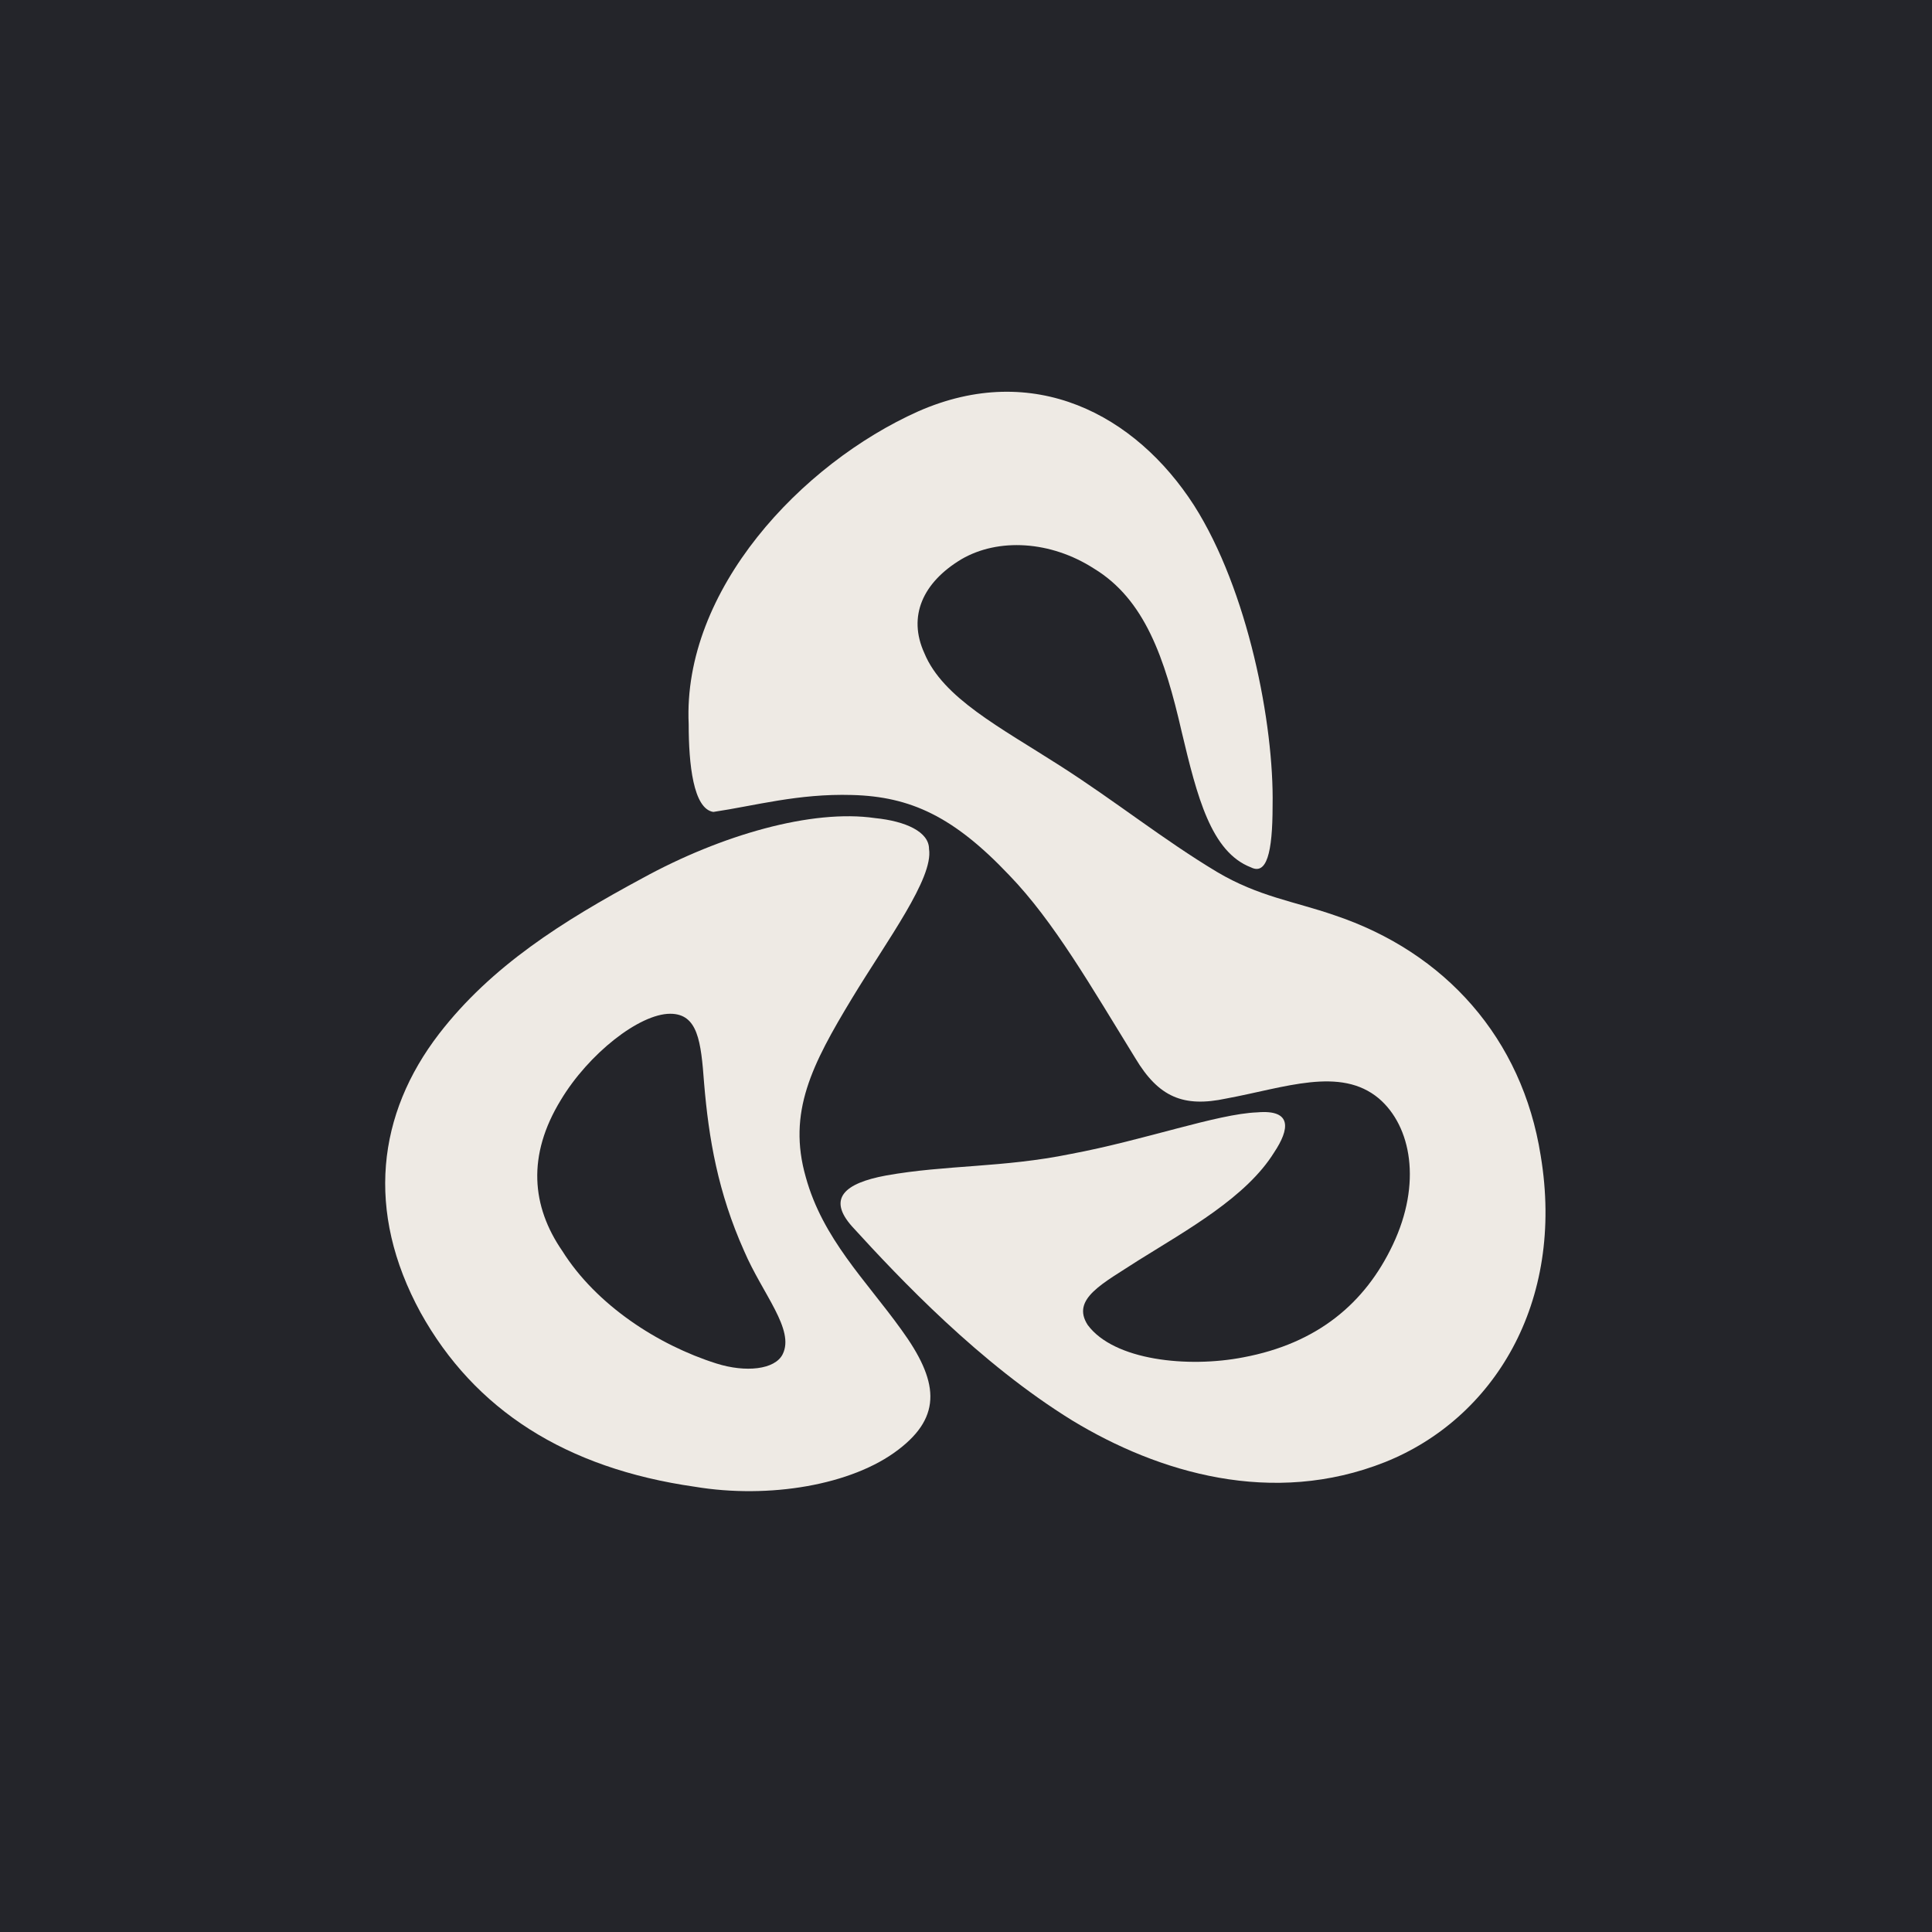
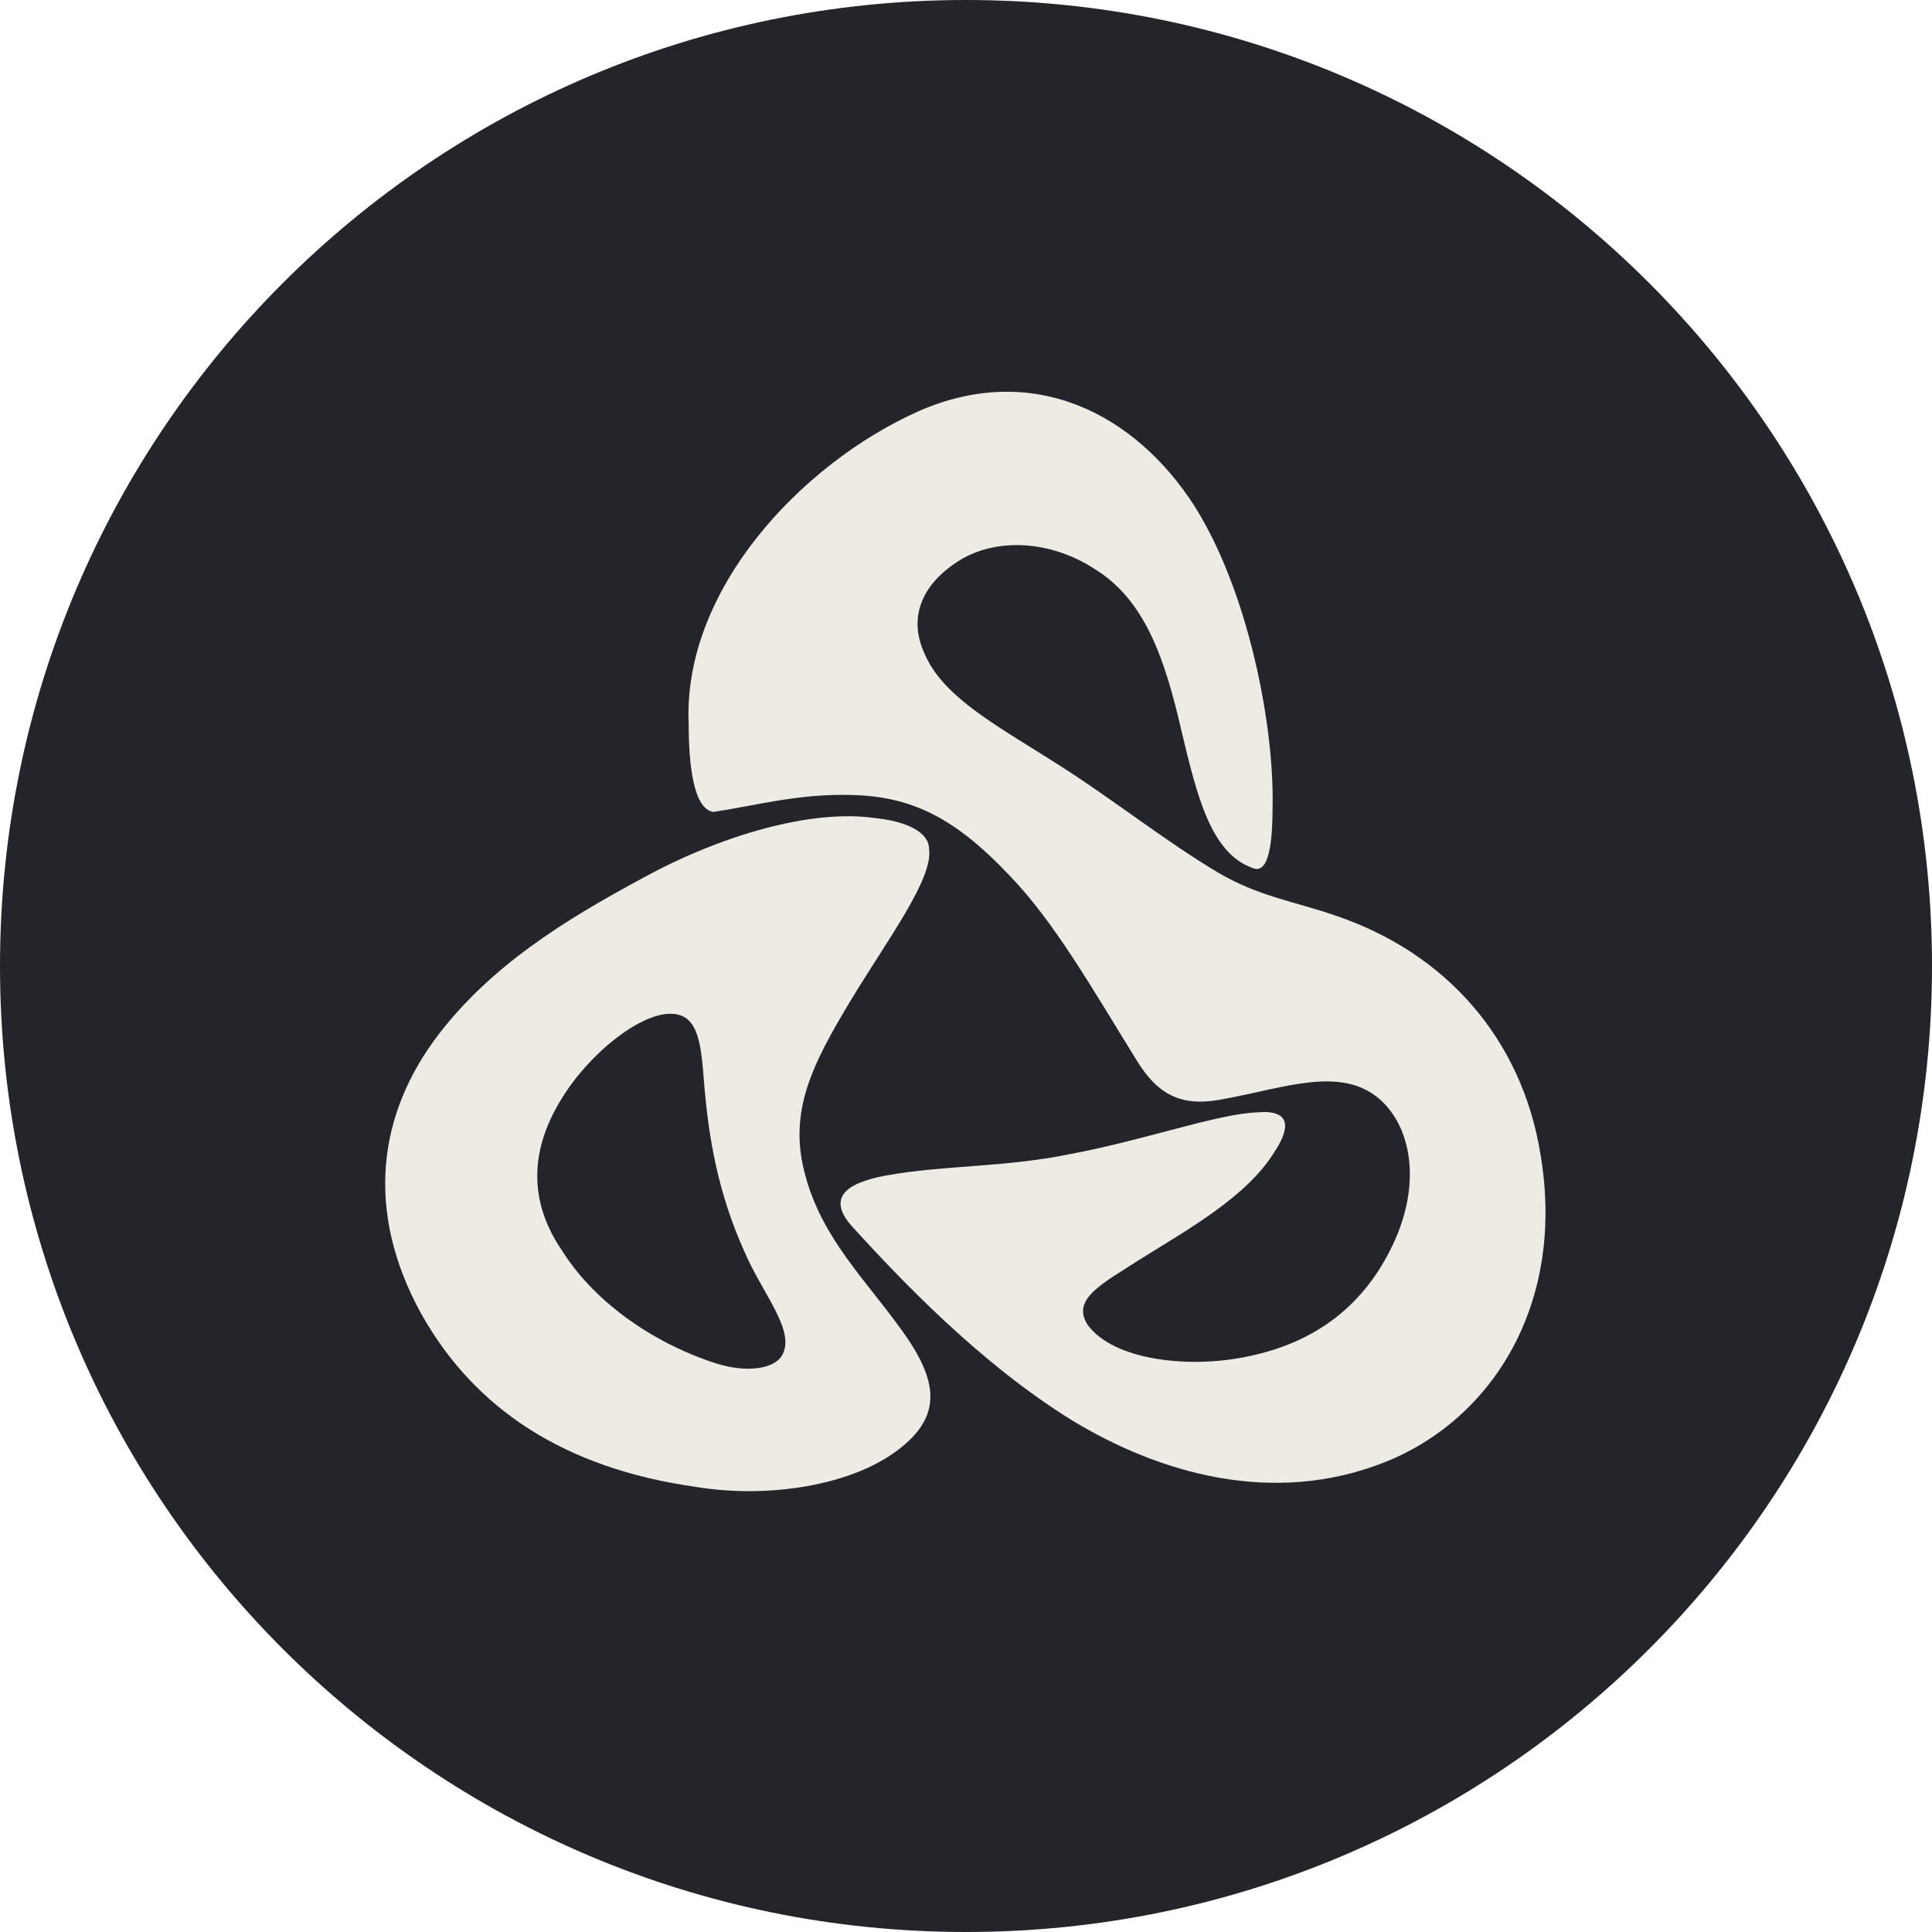
<svg xmlns="http://www.w3.org/2000/svg" width="512" height="512" viewBox="0 0 1254 1254" role="img" aria-labelledby="title">
-   <rect width="1254" height="1254" fill="#24252A" />
+   <circle cx="627" cy="627" r="627" fill="#24252A" />
  <g fill="#EEEAE4">
    <path d="M463 527       C450 525 447 496 447 470       C443 383 520 301 596 267       C671 234 737 269 775 328       C810 383 827 470 826 523       C826 554 822 568 812 563       C786 553 777 517 767 475       C756 427 743 389 710 369       C682 351 648 349 624 363       C599 378 589 400 600 424       C612 453 649 472 688 497       C724 520 755 545 790 566       C817 582 840 585 866 594       C938 618 988 674 1000 750       C1016 846 969 921 899 949       C826 978 752 956 696 922       C636 885 584 830 553 796       C537 778 548 768 575 763       C614 756 651 758 695 749       C743 740 790 723 816 722       C839 720 837 733 827 748       C809 777 771 798 739 818       C716 833 695 843 706 860       C723 883 771 888 807 881       C855 872 886 846 904 808       C923 768 916 731 895 713       C870 692 834 706 796 713       C768 719 752 712 737 687       C708 640 684 598 655 568       C619 530 591 517 553 516       C518 515 490 523 463 527Z" />
    <path d="M568 531       C588 533 603 540 603 551       C606 570 576 610 553 648       C527 691 511 722 523 764       C534 804 562 831 585 863       C609 896 612 919 583 941       C553 964 499 973 451 965       C367 953 308 915 273 852       C237 786 245 723 285 671       C319 627 365 598 417 570       C468 542 527 525 568 531Z       M435 658       C415 658 382 684 364 714       C342 750 345 783 365 812       C387 847 427 873 465 885       C484 891 503 889 508 879       C516 863 495 840 483 812       C466 774 460 739 457 703       C455 676 453 658 435 658Z" fill-rule="evenodd" />
  </g>
</svg>
